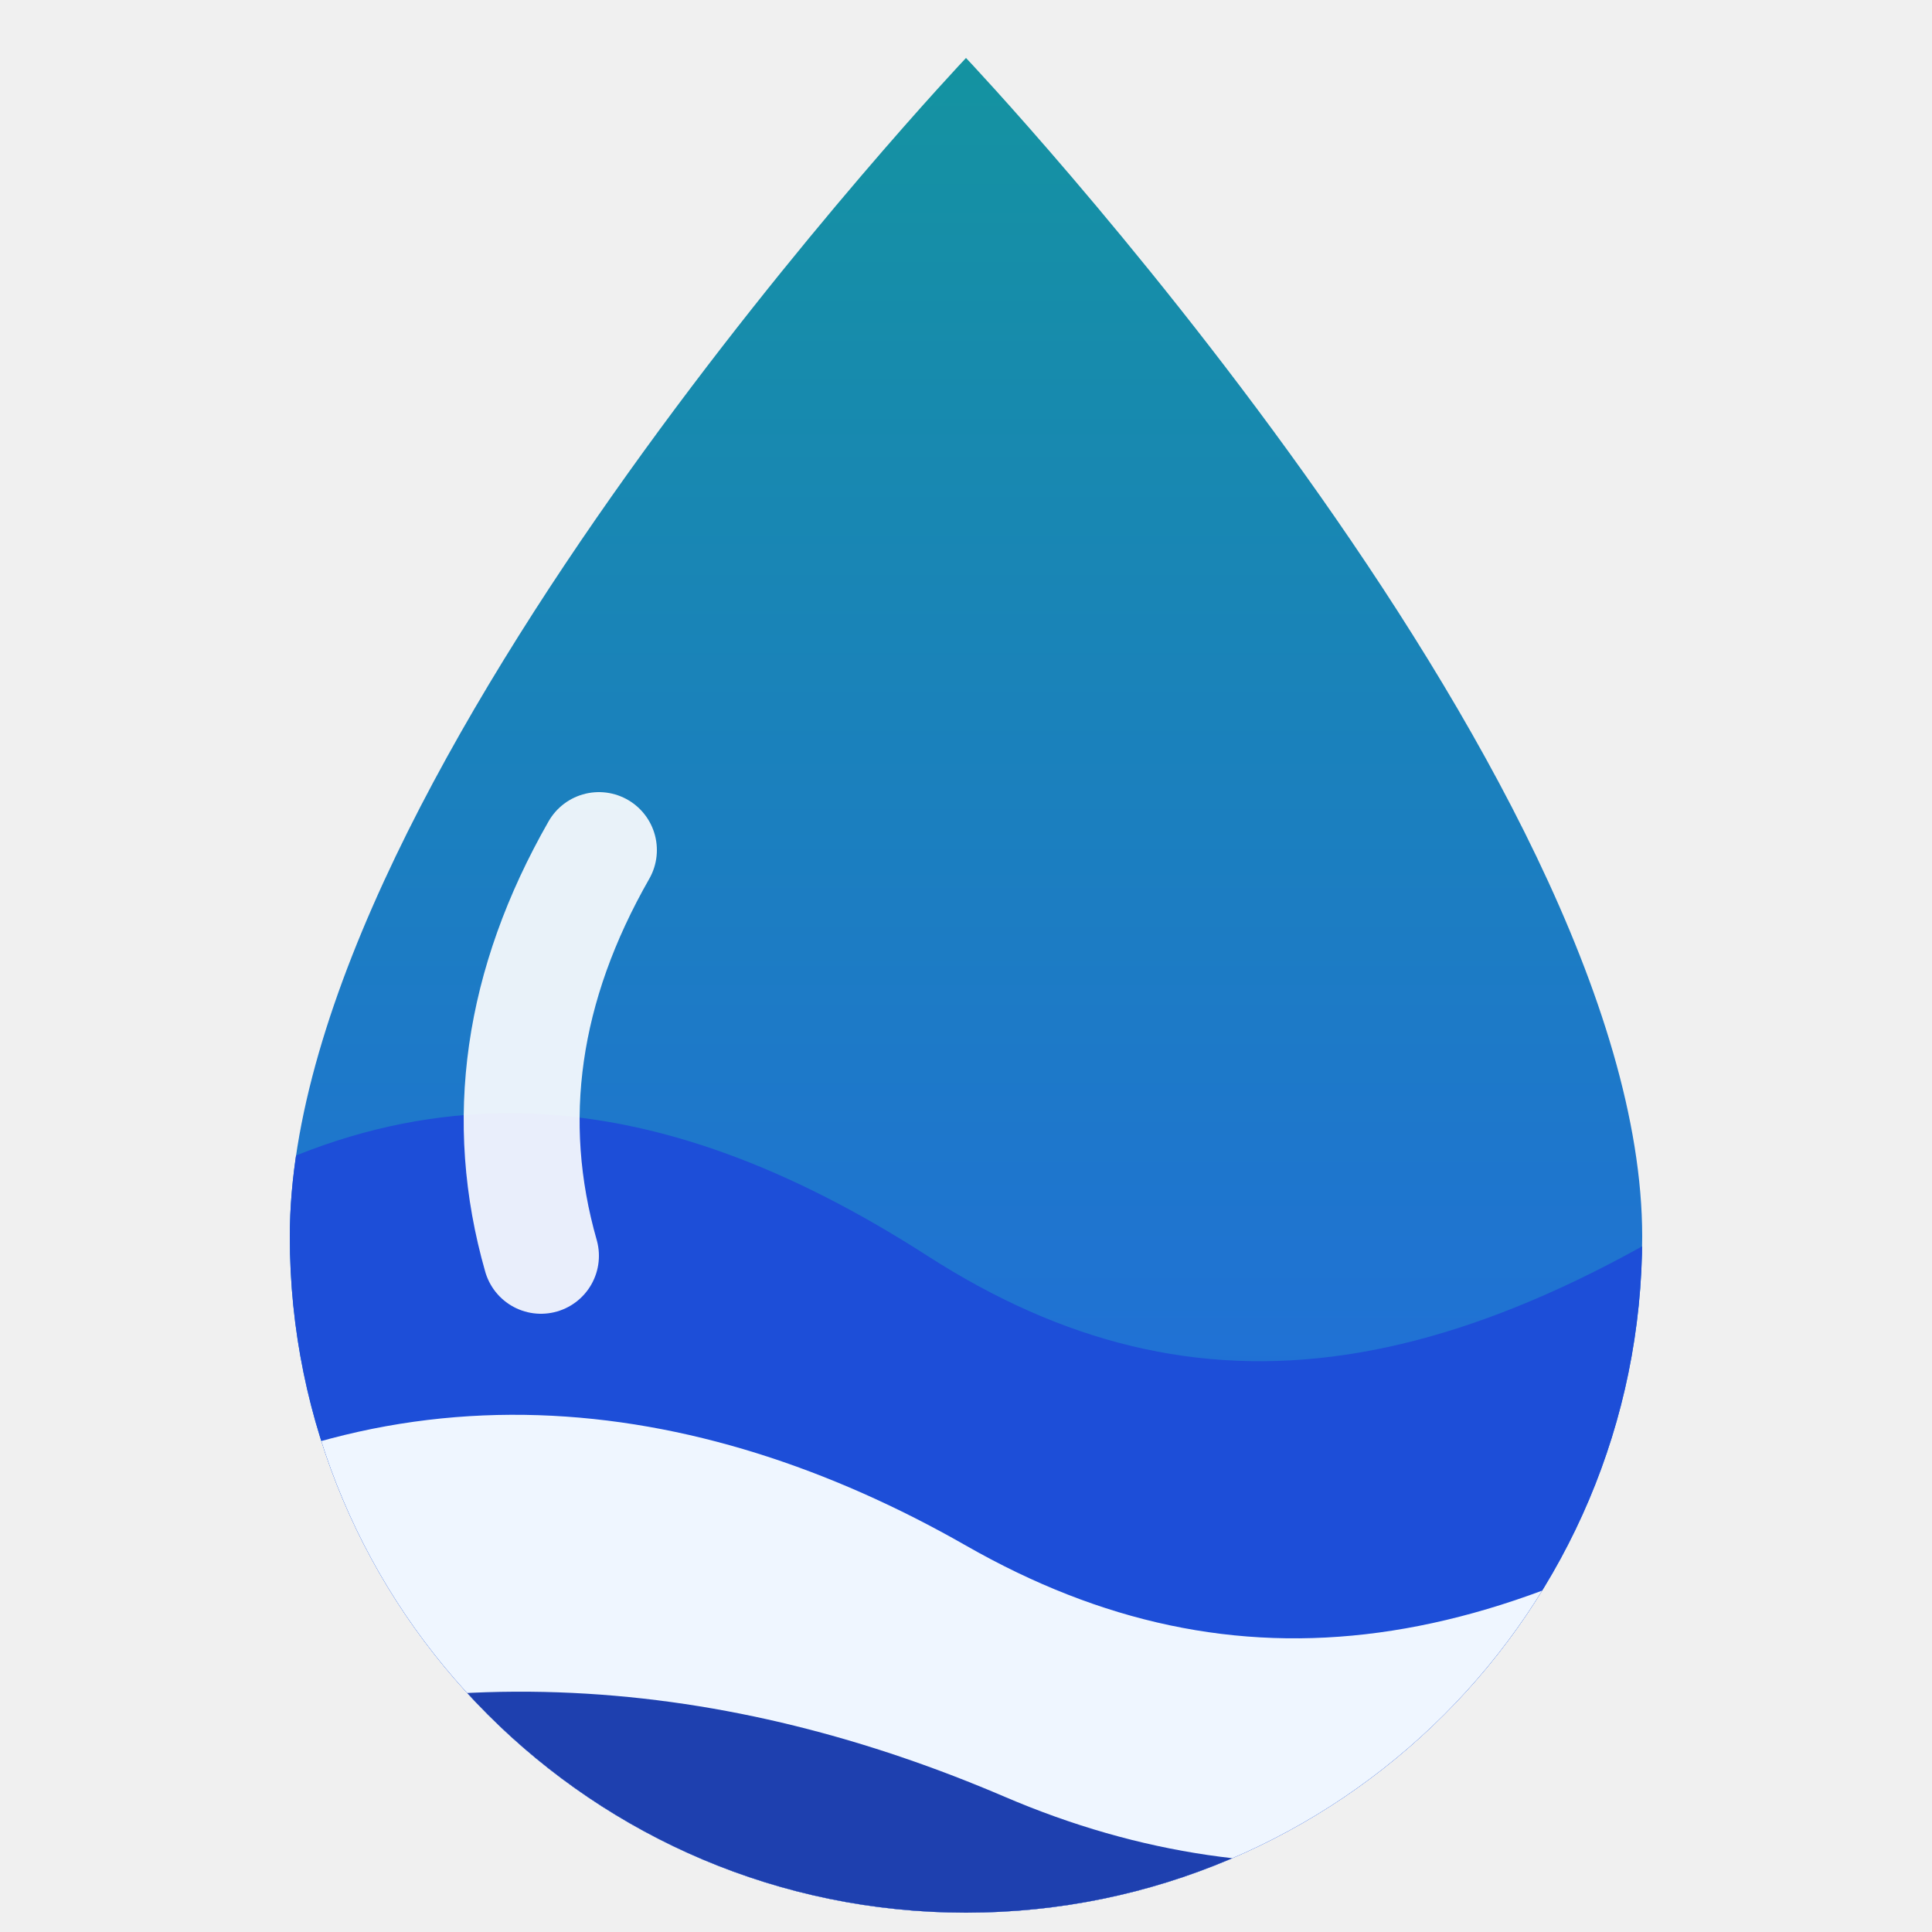
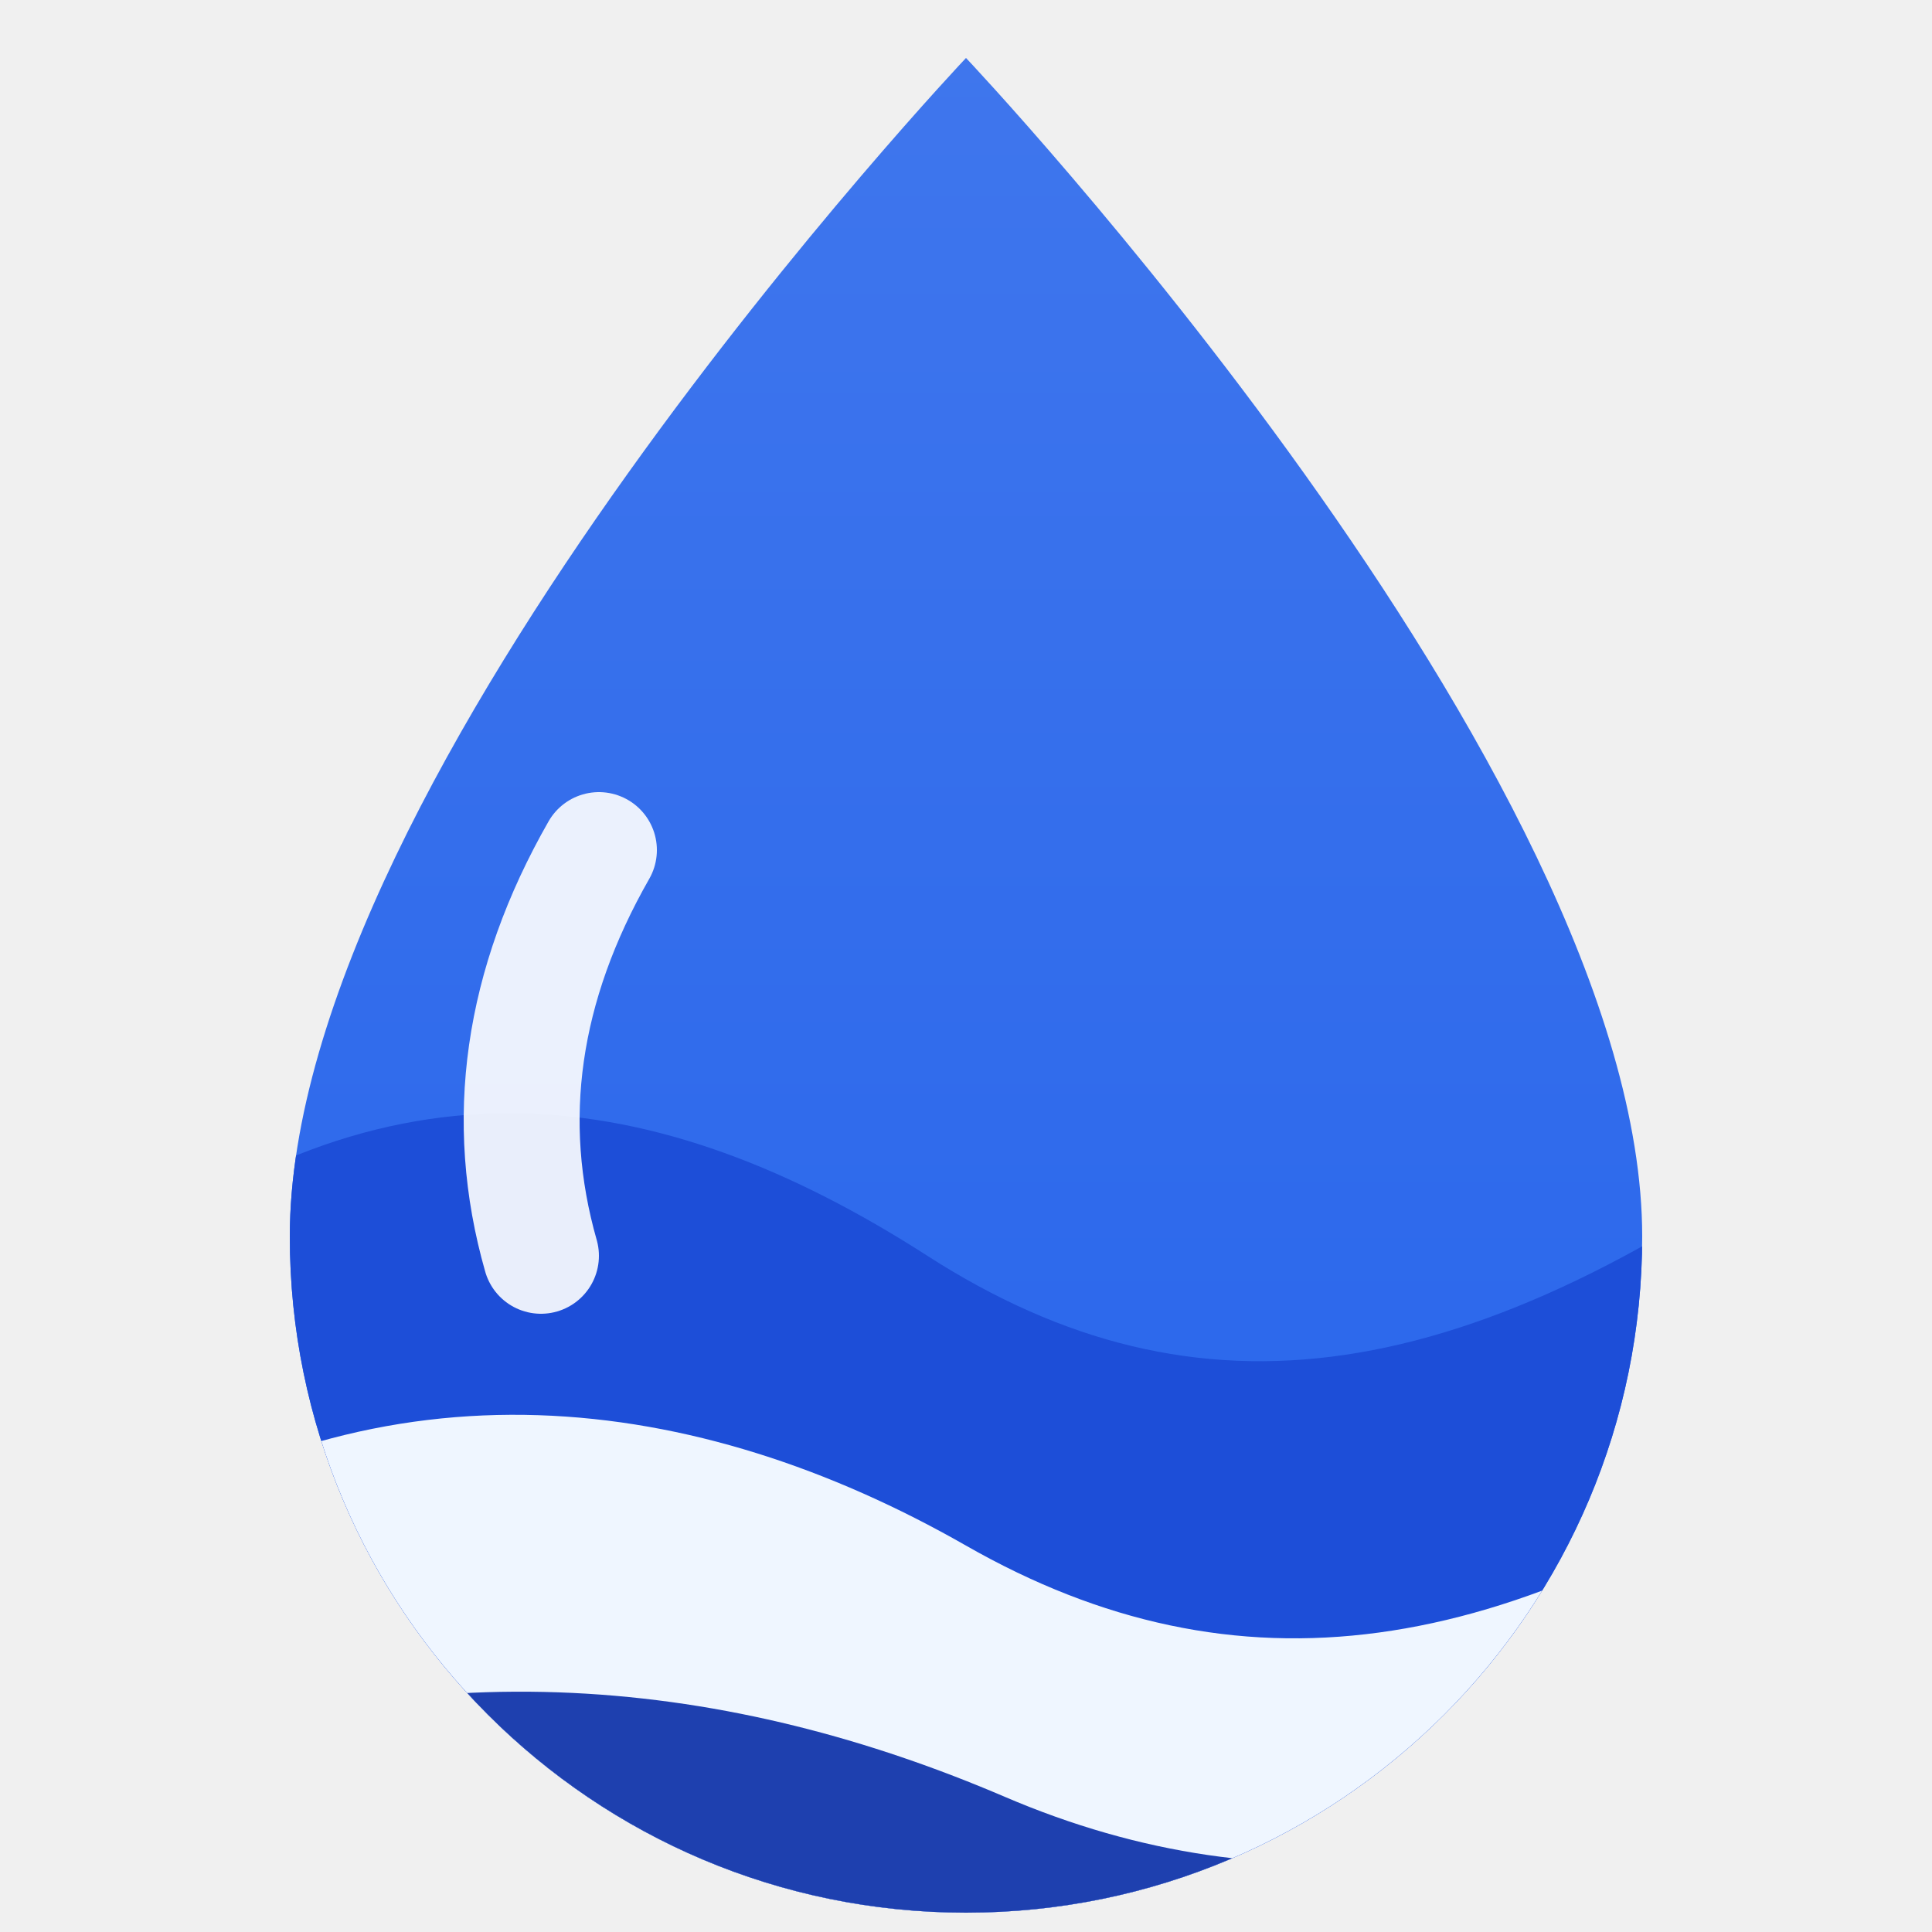
- <svg xmlns="http://www.w3.org/2000/svg" width="64" height="64" viewBox="0 0 100 100" role="img" aria-label="CITY_NAME Water Softener">
+ <svg xmlns="http://www.w3.org/2000/svg" width="64" height="64" viewBox="0 0 100 100" role="img" aria-label="Salt Lake City Crest Water Softener">
  <defs>
    <clipPath id="f">
      <path d="M50 3 C50 3 15 40 15 64 A35 35 0 0 0 85 64 C85 40 50 3 50 3 Z" />
    </clipPath>
    <linearGradient id="fg" x1="0" y1="0" x2="0" y2="1">
-       <stop offset="0" stop-color="#1493a0" />
+       <stop offset="0" stop-color="#3f76ed" />
      <stop offset="1" stop-color="#2563EB" />
    </linearGradient>
  </defs>
  <path d="M50 3 C50 3 15 40 15 64 A35 35 0 0 0 85 64 C85 40 50 3 50 3 Z" fill="url(#fg)" />
  <g clip-path="url(#f)">
    <path d="M5 66 C20 54 34 56 48 65 C62 74 76 72 95 58 L95 100 L5 100 Z" fill="#1D4ED8" />
    <path d="M5 80 C20 70 36 72 50 80 C64 88 78 86 95 74 L95 100 L5 100 Z" fill="#EFF6FF" />
    <path d="M5 92 C22 85 38 87 52 93 C66 99 80 97 95 88 L95 100 L5 100 Z" fill="#1E40AF" />
  </g>
  <path d="M31 44 C27 51 26 58 28 65" fill="none" stroke="#FFFFFF" stroke-width="6" stroke-linecap="round" opacity="0.9" />
</svg>
